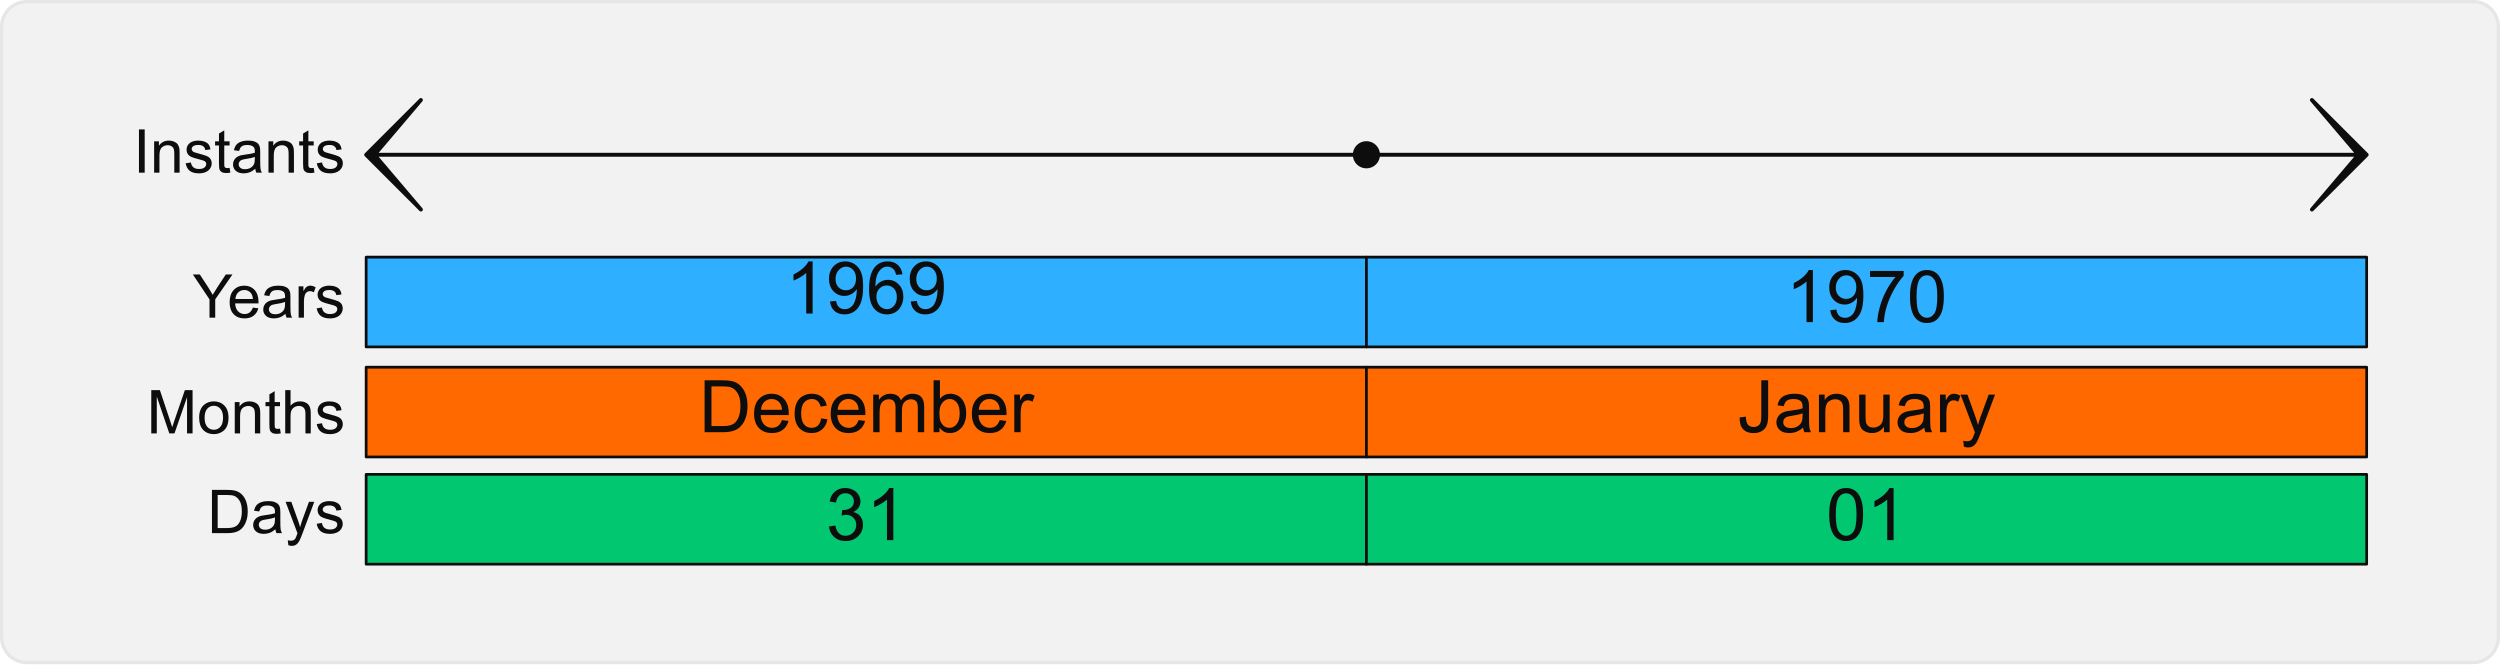
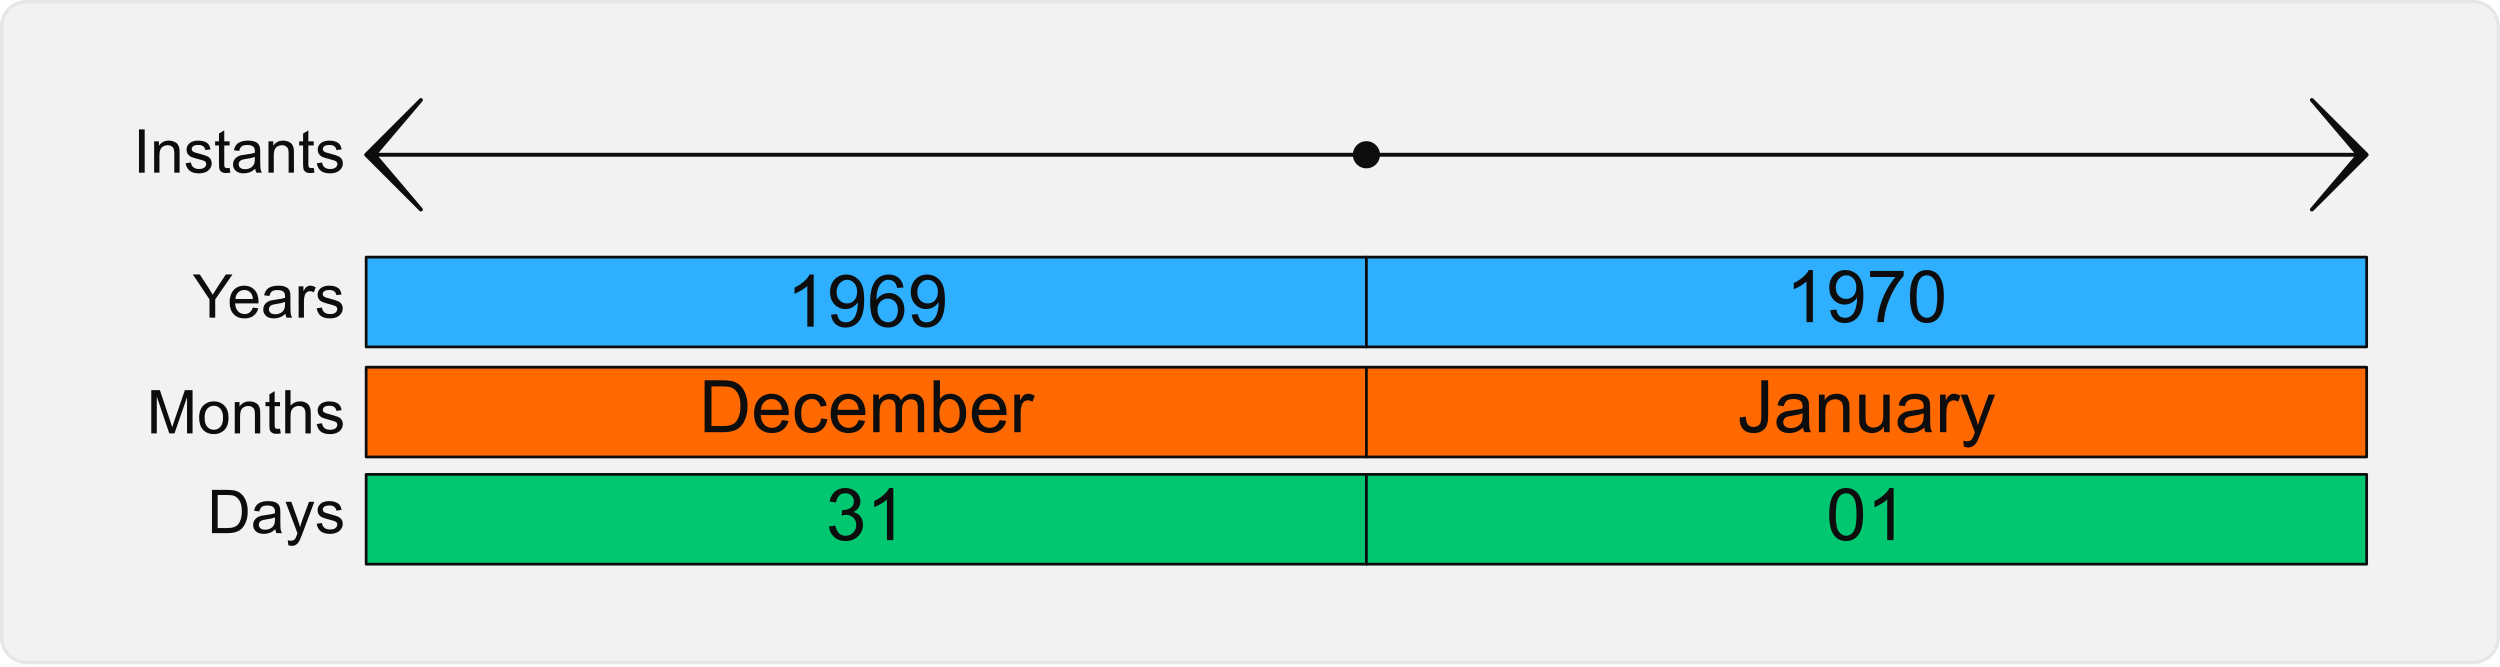
<svg xmlns="http://www.w3.org/2000/svg" width="750" height="200" viewBox="0 0 750 200" fill="none">
  <path d="M8.021 0.5H741.979C746.132 0.5 749.5 3.868 749.5 8.021V191.229C749.5 195.382 746.132 198.75 741.979 198.75H8.021C3.868 198.75 0.5 195.382 0.5 191.229V8.021C0.5 3.997 3.66 0.711 7.635 0.51L8.021 0.5Z" fill="#F2F2F2" />
  <path d="M8.021 0.5H741.979C746.132 0.5 749.5 3.868 749.5 8.021V191.229C749.5 195.382 746.132 198.75 741.979 198.75H8.021C3.868 198.75 0.5 195.382 0.5 191.229V8.021C0.5 3.997 3.66 0.711 7.635 0.51L8.021 0.5Z" stroke="#E6E6E6" />
  <path fill-rule="evenodd" clip-rule="evenodd" d="M112.319 46.432L126.274 62.864L109.843 46.432L126.274 30L112.319 46.432H707.524L693.569 30L710 46.432L693.569 62.864L707.524 46.432H112.319Z" fill="#0D0D0D" />
  <path d="M112.319 46.432L126.274 62.864L109.843 46.432L126.274 30L112.319 46.432ZM112.319 46.432H707.524M707.524 46.432L693.569 30L710 46.432L693.569 62.864L707.524 46.432Z" stroke="#0D0D0D" stroke-width="1.174" stroke-miterlimit="1.5" stroke-linecap="round" stroke-linejoin="round" />
  <path d="M41.691 51.793V38.814H43.408V51.793H41.691ZM46.242 51.793V42.391H47.676V43.728C48.366 42.695 49.364 42.178 50.668 42.178C51.235 42.178 51.754 42.282 52.227 42.488C52.705 42.689 53.062 42.954 53.298 43.285C53.534 43.615 53.699 44.008 53.794 44.462C53.852 44.758 53.882 45.274 53.882 46.012V51.793H52.288V46.074C52.288 45.425 52.227 44.941 52.102 44.622C51.979 44.297 51.757 44.04 51.438 43.852C51.126 43.657 50.757 43.559 50.332 43.559C49.653 43.559 49.066 43.775 48.57 44.206C48.08 44.636 47.835 45.454 47.835 46.658V51.793H46.242ZM55.697 48.986L57.273 48.739C57.361 49.37 57.606 49.854 58.008 50.191C58.415 50.527 58.982 50.695 59.708 50.695C60.439 50.695 60.982 50.548 61.337 50.252C61.691 49.952 61.868 49.6 61.868 49.199C61.868 48.839 61.711 48.556 61.398 48.349C61.18 48.207 60.637 48.027 59.77 47.809C58.601 47.514 57.789 47.26 57.335 47.048C56.886 46.829 56.544 46.531 56.308 46.153C56.078 45.77 55.963 45.348 55.963 44.887C55.963 44.468 56.057 44.082 56.246 43.728C56.441 43.367 56.703 43.069 57.034 42.833C57.282 42.65 57.618 42.497 58.043 42.373C58.474 42.243 58.934 42.178 59.424 42.178C60.162 42.178 60.808 42.285 61.363 42.497C61.924 42.709 62.337 42.999 62.603 43.365C62.868 43.725 63.051 44.209 63.151 44.816L61.593 45.029C61.523 44.545 61.316 44.167 60.974 43.896C60.637 43.624 60.159 43.489 59.539 43.489C58.807 43.489 58.285 43.609 57.972 43.852C57.66 44.093 57.503 44.377 57.503 44.701C57.503 44.908 57.568 45.094 57.698 45.259C57.828 45.43 58.031 45.572 58.309 45.684C58.468 45.743 58.937 45.879 59.716 46.091C60.844 46.392 61.629 46.64 62.071 46.835C62.52 47.024 62.871 47.301 63.125 47.667C63.379 48.033 63.506 48.488 63.506 49.031C63.506 49.562 63.349 50.064 63.036 50.536C62.73 51.002 62.284 51.365 61.7 51.625C61.115 51.879 60.454 52.005 59.716 52.005C58.495 52.005 57.562 51.752 56.919 51.244C56.281 50.736 55.874 49.984 55.697 48.986ZM68.88 50.368L69.11 51.775C68.661 51.87 68.26 51.917 67.906 51.917C67.327 51.917 66.879 51.825 66.56 51.642C66.241 51.459 66.017 51.221 65.887 50.925C65.757 50.624 65.692 49.996 65.692 49.04V43.63H64.524V42.391H65.692V40.062L67.277 39.106V42.391H68.88V43.63H67.277V49.128C67.277 49.583 67.304 49.875 67.357 50.005C67.416 50.134 67.507 50.238 67.631 50.315C67.761 50.391 67.944 50.43 68.18 50.43C68.357 50.43 68.59 50.409 68.88 50.368ZM76.582 50.633C75.992 51.135 75.422 51.489 74.873 51.696C74.33 51.902 73.746 52.005 73.12 52.005C72.088 52.005 71.294 51.755 70.739 51.253C70.184 50.745 69.907 50.099 69.907 49.314C69.907 48.854 70.01 48.435 70.216 48.057C70.429 47.673 70.703 47.366 71.04 47.136C71.382 46.906 71.766 46.732 72.191 46.614C72.504 46.531 72.976 46.451 73.607 46.375C74.894 46.221 75.841 46.038 76.449 45.826C76.455 45.607 76.458 45.469 76.458 45.41C76.458 44.761 76.308 44.303 76.007 44.037C75.599 43.677 74.994 43.497 74.192 43.497C73.442 43.497 72.887 43.63 72.527 43.896C72.173 44.156 71.91 44.619 71.739 45.286L70.181 45.073C70.323 44.406 70.556 43.869 70.88 43.462C71.205 43.049 71.674 42.733 72.288 42.515C72.902 42.29 73.613 42.178 74.422 42.178C75.225 42.178 75.877 42.273 76.378 42.462C76.88 42.65 77.249 42.889 77.485 43.179C77.721 43.462 77.886 43.822 77.981 44.259C78.034 44.53 78.061 45.02 78.061 45.728V47.853C78.061 49.335 78.093 50.273 78.158 50.669C78.229 51.058 78.365 51.433 78.565 51.793H76.901C76.736 51.462 76.629 51.076 76.582 50.633ZM76.449 47.074C75.871 47.31 75.003 47.511 73.846 47.676C73.191 47.771 72.728 47.877 72.456 47.995C72.185 48.113 71.975 48.287 71.828 48.517C71.68 48.742 71.606 48.992 71.606 49.27C71.606 49.695 71.766 50.049 72.085 50.332C72.409 50.615 72.881 50.757 73.501 50.757C74.115 50.757 74.661 50.624 75.139 50.359C75.617 50.087 75.968 49.718 76.192 49.252C76.364 48.892 76.449 48.361 76.449 47.658V47.074ZM80.54 51.793V42.391H81.974V43.728C82.664 42.695 83.662 42.178 84.966 42.178C85.533 42.178 86.052 42.282 86.524 42.488C87.002 42.689 87.359 42.954 87.596 43.285C87.832 43.615 87.997 44.008 88.091 44.462C88.15 44.758 88.18 45.274 88.18 46.012V51.793H86.586V46.074C86.586 45.425 86.524 44.941 86.4 44.622C86.276 44.297 86.055 44.04 85.736 43.852C85.424 43.657 85.055 43.559 84.63 43.559C83.951 43.559 83.364 43.775 82.868 44.206C82.378 44.636 82.133 45.454 82.133 46.658V51.793H80.54ZM94.112 50.368L94.342 51.775C93.893 51.87 93.492 51.917 93.138 51.917C92.559 51.917 92.111 51.825 91.792 51.642C91.473 51.459 91.249 51.221 91.119 50.925C90.989 50.624 90.924 49.996 90.924 49.04V43.63H89.756V42.391H90.924V40.062L92.509 39.106V42.391H94.112V43.63H92.509V49.128C92.509 49.583 92.536 49.875 92.589 50.005C92.648 50.134 92.739 50.238 92.863 50.315C92.993 50.391 93.176 50.43 93.412 50.43C93.589 50.43 93.822 50.409 94.112 50.368ZM95.041 48.986L96.617 48.739C96.706 49.37 96.951 49.854 97.352 50.191C97.759 50.527 98.326 50.695 99.052 50.695C99.784 50.695 100.327 50.548 100.681 50.252C101.035 49.952 101.212 49.6 101.212 49.199C101.212 48.839 101.056 48.556 100.743 48.349C100.524 48.207 99.981 48.027 99.114 47.809C97.945 47.514 97.134 47.26 96.679 47.048C96.231 46.829 95.888 46.531 95.652 46.153C95.422 45.77 95.307 45.348 95.307 44.887C95.307 44.468 95.401 44.082 95.59 43.728C95.785 43.367 96.048 43.069 96.378 42.833C96.626 42.65 96.962 42.497 97.387 42.373C97.818 42.243 98.279 42.178 98.769 42.178C99.506 42.178 100.153 42.285 100.707 42.497C101.268 42.709 101.681 42.999 101.947 43.365C102.212 43.725 102.395 44.209 102.496 44.816L100.938 45.029C100.867 44.545 100.66 44.167 100.318 43.896C99.981 43.624 99.503 43.489 98.884 43.489C98.152 43.489 97.629 43.609 97.317 43.852C97.004 44.093 96.847 44.377 96.847 44.701C96.847 44.908 96.912 45.094 97.042 45.259C97.172 45.43 97.376 45.572 97.653 45.684C97.812 45.743 98.282 45.879 99.061 46.091C100.188 46.392 100.973 46.64 101.416 46.835C101.864 47.024 102.215 47.301 102.469 47.667C102.723 48.033 102.85 48.488 102.85 49.031C102.85 49.562 102.693 50.064 102.381 50.536C102.074 51.002 101.628 51.365 101.044 51.625C100.459 51.879 99.798 52.005 99.061 52.005C97.839 52.005 96.906 51.752 96.263 51.244C95.626 50.736 95.218 49.984 95.041 48.986Z" fill="#0D0D0D" />
  <path d="M409.922 142.312H109.843V169.25H409.922V142.312Z" fill="#00C770" />
  <path d="M248.695 157.928L250.607 157.673C250.827 158.756 251.199 159.539 251.723 160.02C252.254 160.495 252.898 160.732 253.656 160.732C254.556 160.732 255.314 160.421 255.93 159.797C256.553 159.174 256.865 158.402 256.865 157.481C256.865 156.603 256.578 155.881 256.004 155.314C255.431 154.74 254.701 154.454 253.816 154.454C253.454 154.454 253.005 154.524 252.466 154.666L252.679 152.987C252.806 153.002 252.909 153.009 252.987 153.009C253.802 153.009 254.535 152.796 255.186 152.371C255.838 151.946 256.164 151.291 256.164 150.406C256.164 149.705 255.926 149.124 255.452 148.663C254.977 148.203 254.365 147.973 253.614 147.973C252.87 147.973 252.25 148.207 251.755 148.674C251.259 149.141 250.94 149.843 250.798 150.778L248.886 150.438C249.12 149.156 249.651 148.164 250.48 147.463C251.308 146.755 252.339 146.4 253.571 146.4C254.421 146.4 255.204 146.585 255.919 146.953C256.635 147.314 257.18 147.81 257.555 148.44C257.938 149.071 258.129 149.74 258.129 150.448C258.129 151.121 257.948 151.734 257.587 152.286C257.226 152.839 256.691 153.278 255.983 153.604C256.904 153.816 257.619 154.259 258.129 154.932C258.639 155.597 258.894 156.433 258.894 157.439C258.894 158.799 258.398 159.953 257.407 160.902C256.415 161.844 255.161 162.315 253.646 162.315C252.279 162.315 251.142 161.908 250.235 161.094C249.336 160.279 248.822 159.224 248.695 157.928ZM267.999 162.039H266.086V149.853C265.626 150.292 265.021 150.732 264.27 151.171C263.526 151.61 262.857 151.939 262.262 152.159V150.31C263.331 149.807 264.266 149.198 265.067 148.483C265.867 147.767 266.434 147.073 266.766 146.4H267.999V162.039Z" fill="#0D0D0D" />
  <path d="M409.922 142.312H109.843V169.25H409.922V142.312Z" stroke="#0D0D0D" stroke-width="0.822" stroke-miterlimit="1.5" stroke-linecap="round" stroke-linejoin="round" />
  <path d="M710 142.312H409.921V169.25H710V142.312Z" fill="#00C770" />
  <path d="M548.764 154.358C548.764 152.516 548.951 151.036 549.327 149.917C549.709 148.791 550.272 147.923 551.016 147.314C551.767 146.705 552.709 146.4 553.842 146.4C554.678 146.4 555.411 146.57 556.041 146.91C556.671 147.243 557.192 147.728 557.603 148.366C558.014 148.996 558.336 149.768 558.57 150.682C558.803 151.589 558.92 152.814 558.92 154.358C558.92 156.185 558.733 157.662 558.357 158.788C557.982 159.907 557.419 160.775 556.668 161.391C555.924 162 554.982 162.305 553.842 162.305C552.34 162.305 551.161 161.766 550.304 160.69C549.277 159.394 548.764 157.283 548.764 154.358ZM550.729 154.358C550.729 156.915 551.027 158.618 551.622 159.468C552.224 160.311 552.964 160.732 553.842 160.732C554.72 160.732 555.457 160.307 556.052 159.457C556.654 158.607 556.955 156.908 556.955 154.358C556.955 151.794 556.654 150.091 556.052 149.248C555.457 148.405 554.713 147.983 553.821 147.983C552.942 147.983 552.241 148.355 551.717 149.099C551.058 150.048 550.729 151.801 550.729 154.358ZM568.078 162.039H566.166V149.853C565.705 150.292 565.1 150.732 564.349 151.171C563.605 151.61 562.936 151.939 562.341 152.159V150.31C563.411 149.807 564.346 149.198 565.146 148.483C565.946 147.767 566.513 147.073 566.846 146.4H568.078V162.039Z" fill="#0D0D0D" />
  <path d="M710 142.312H409.921V169.25H710V142.312Z" stroke="#0D0D0D" stroke-width="0.822" stroke-miterlimit="1.5" stroke-linecap="round" stroke-linejoin="round" />
  <path d="M63.585 159.945V146.966H68.056C69.066 146.966 69.836 147.028 70.367 147.152C71.111 147.323 71.745 147.633 72.27 148.082C72.955 148.66 73.466 149.401 73.802 150.304C74.144 151.201 74.316 152.228 74.316 153.385C74.316 154.371 74.201 155.244 73.97 156.006C73.74 156.767 73.445 157.398 73.085 157.9C72.725 158.396 72.329 158.788 71.899 159.078C71.474 159.361 70.957 159.576 70.349 159.724C69.747 159.872 69.054 159.945 68.269 159.945H63.585ZM65.303 158.414H68.074C68.93 158.414 69.6 158.334 70.084 158.175C70.574 158.015 70.963 157.791 71.252 157.502C71.66 157.095 71.975 156.549 72.2 155.864C72.43 155.173 72.545 154.338 72.545 153.358C72.545 152.001 72.321 150.959 71.872 150.233C71.429 149.501 70.889 149.011 70.252 148.764C69.791 148.586 69.051 148.498 68.03 148.498H65.303V158.414ZM82.62 158.786C82.03 159.287 81.46 159.641 80.911 159.848C80.368 160.055 79.784 160.158 79.158 160.158C78.126 160.158 77.332 159.907 76.777 159.405C76.222 158.898 75.945 158.251 75.945 157.466C75.945 157.006 76.048 156.587 76.254 156.209C76.467 155.826 76.741 155.519 77.078 155.288C77.42 155.058 77.804 154.884 78.229 154.766C78.542 154.683 79.014 154.604 79.645 154.527C80.932 154.374 81.879 154.191 82.487 153.978C82.493 153.76 82.496 153.621 82.496 153.562C82.496 152.913 82.346 152.455 82.045 152.19C81.637 151.83 81.032 151.65 80.23 151.65C79.48 151.65 78.925 151.783 78.565 152.048C78.211 152.308 77.948 152.771 77.777 153.438L76.219 153.226C76.361 152.559 76.594 152.022 76.918 151.614C77.243 151.201 77.712 150.885 78.326 150.667C78.94 150.443 79.651 150.331 80.46 150.331C81.263 150.331 81.915 150.425 82.416 150.614C82.918 150.803 83.287 151.042 83.523 151.331C83.759 151.614 83.924 151.974 84.019 152.411C84.072 152.683 84.099 153.173 84.099 153.881V156.006C84.099 157.487 84.131 158.425 84.196 158.821C84.267 159.21 84.403 159.585 84.603 159.945H82.939C82.773 159.615 82.667 159.228 82.62 158.786ZM82.487 155.226C81.909 155.463 81.041 155.663 79.884 155.829C79.229 155.923 78.766 156.029 78.494 156.147C78.223 156.265 78.013 156.439 77.866 156.67C77.718 156.894 77.644 157.145 77.644 157.422C77.644 157.847 77.804 158.201 78.123 158.485C78.447 158.768 78.919 158.909 79.539 158.909C80.153 158.909 80.699 158.777 81.177 158.511C81.655 158.24 82.006 157.871 82.231 157.404C82.402 157.044 82.487 156.513 82.487 155.811V155.226ZM86.507 163.566L86.33 162.07C86.678 162.165 86.982 162.212 87.242 162.212C87.596 162.212 87.879 162.153 88.091 162.035C88.304 161.917 88.478 161.751 88.614 161.539C88.714 161.38 88.876 160.984 89.101 160.353C89.13 160.264 89.177 160.134 89.242 159.963L85.674 150.543H87.392L89.349 155.988C89.602 156.678 89.83 157.404 90.03 158.166C90.213 157.434 90.432 156.72 90.685 156.023L92.695 150.543H94.289L90.712 160.105C90.328 161.138 90.03 161.849 89.818 162.238C89.534 162.764 89.21 163.147 88.844 163.389C88.478 163.637 88.041 163.761 87.534 163.761C87.227 163.761 86.884 163.696 86.507 163.566ZM95.006 157.139L96.582 156.891C96.67 157.522 96.915 158.006 97.317 158.343C97.724 158.679 98.29 158.847 99.016 158.847C99.748 158.847 100.291 158.7 100.645 158.405C101 158.104 101.177 157.753 101.177 157.351C101.177 156.991 101.02 156.708 100.707 156.501C100.489 156.36 99.946 156.18 99.078 155.961C97.91 155.666 97.098 155.412 96.644 155.2C96.195 154.982 95.853 154.683 95.617 154.306C95.387 153.922 95.272 153.5 95.272 153.04C95.272 152.621 95.366 152.234 95.555 151.88C95.75 151.52 96.012 151.222 96.343 150.986C96.591 150.803 96.927 150.649 97.352 150.525C97.783 150.396 98.243 150.331 98.733 150.331C99.471 150.331 100.117 150.437 100.672 150.649C101.233 150.862 101.646 151.151 101.911 151.517C102.177 151.877 102.36 152.361 102.46 152.969L100.902 153.181C100.831 152.697 100.625 152.32 100.282 152.048C99.946 151.777 99.468 151.641 98.848 151.641C98.116 151.641 97.594 151.762 97.281 152.004C96.968 152.246 96.812 152.529 96.812 152.854C96.812 153.06 96.877 153.246 97.007 153.412C97.137 153.583 97.34 153.724 97.618 153.837C97.777 153.896 98.246 154.031 99.025 154.244C100.153 154.545 100.938 154.793 101.38 154.987C101.829 155.176 102.18 155.454 102.434 155.82C102.688 156.186 102.815 156.64 102.815 157.183C102.815 157.714 102.658 158.216 102.345 158.688C102.038 159.154 101.593 159.517 101.008 159.777C100.424 160.031 99.763 160.158 99.025 160.158C97.803 160.158 96.871 159.904 96.228 159.396C95.59 158.889 95.183 158.136 95.006 157.139Z" fill="#0D0D0D" />
  <path d="M409.922 110.16H109.843V137.097H409.922V110.16Z" fill="#FF6900" />
  <path d="M211.379 129.664V114.089H216.744C217.955 114.089 218.879 114.164 219.517 114.312C220.409 114.518 221.171 114.89 221.801 115.428C222.623 116.122 223.235 117.011 223.639 118.094C224.05 119.171 224.255 120.403 224.255 121.792C224.255 122.974 224.117 124.023 223.841 124.936C223.565 125.85 223.21 126.608 222.778 127.21C222.346 127.805 221.872 128.276 221.355 128.623C220.845 128.963 220.225 129.221 219.496 129.398C218.773 129.576 217.941 129.664 216.999 129.664H211.379ZM213.44 127.826H216.765C217.792 127.826 218.596 127.73 219.177 127.539C219.765 127.348 220.232 127.079 220.579 126.732C221.068 126.243 221.447 125.588 221.716 124.766C221.992 123.938 222.13 122.936 222.13 121.76C222.13 120.131 221.861 118.881 221.323 118.009C220.792 117.131 220.144 116.543 219.379 116.246C218.826 116.033 217.937 115.927 216.712 115.927H213.44V127.826ZM234.582 126.031L236.558 126.275C236.246 127.429 235.669 128.325 234.826 128.963C233.983 129.6 232.907 129.919 231.596 129.919C229.946 129.919 228.636 129.413 227.665 128.4C226.702 127.38 226.221 125.953 226.221 124.118C226.221 122.22 226.709 120.747 227.687 119.699C228.664 118.65 229.932 118.126 231.49 118.126C232.999 118.126 234.231 118.64 235.187 119.667C236.143 120.694 236.621 122.139 236.621 124.001C236.621 124.115 236.618 124.285 236.611 124.511H228.197C228.267 125.751 228.618 126.7 229.248 127.359C229.879 128.017 230.665 128.347 231.607 128.347C232.308 128.347 232.907 128.163 233.402 127.794C233.898 127.426 234.291 126.838 234.582 126.031ZM228.303 122.939H234.603C234.518 121.99 234.277 121.278 233.88 120.804C233.271 120.067 232.482 119.699 231.511 119.699C230.633 119.699 229.893 119.993 229.291 120.581C228.696 121.168 228.367 121.955 228.303 122.939ZM246.332 125.531L248.212 125.776C248.007 127.072 247.479 128.088 246.629 128.825C245.786 129.554 244.749 129.919 243.516 129.919C241.972 129.919 240.729 129.416 239.787 128.41C238.853 127.398 238.385 125.949 238.385 124.065C238.385 122.847 238.587 121.781 238.991 120.867C239.394 119.954 240.007 119.27 240.829 118.817C241.657 118.357 242.557 118.126 243.527 118.126C244.752 118.126 245.755 118.438 246.534 119.061C247.313 119.677 247.812 120.556 248.032 121.696L246.173 121.983C245.995 121.225 245.68 120.655 245.227 120.272C244.781 119.89 244.239 119.699 243.601 119.699C242.638 119.699 241.856 120.046 241.254 120.74C240.652 121.427 240.351 122.518 240.351 124.012C240.351 125.528 240.641 126.629 241.222 127.316C241.802 128.003 242.56 128.347 243.495 128.347C244.246 128.347 244.873 128.116 245.376 127.656C245.879 127.196 246.197 126.487 246.332 125.531ZM257.572 126.031L259.548 126.275C259.237 127.429 258.659 128.325 257.816 128.963C256.974 129.6 255.897 129.919 254.587 129.919C252.936 129.919 251.626 129.413 250.656 128.4C249.693 127.38 249.211 125.953 249.211 124.118C249.211 122.22 249.7 120.747 250.677 119.699C251.655 118.65 252.922 118.126 254.481 118.126C255.989 118.126 257.222 118.64 258.178 119.667C259.134 120.694 259.612 122.139 259.612 124.001C259.612 124.115 259.608 124.285 259.601 124.511H251.187C251.258 125.751 251.608 126.7 252.239 127.359C252.869 128.017 253.655 128.347 254.597 128.347C255.299 128.347 255.897 128.163 256.393 127.794C256.889 127.426 257.282 126.838 257.572 126.031ZM251.293 122.939H257.593C257.508 121.99 257.268 121.278 256.871 120.804C256.262 120.067 255.472 119.699 254.502 119.699C253.623 119.699 252.883 119.993 252.281 120.581C251.686 121.168 251.357 121.955 251.293 122.939ZM261.96 129.664V118.381H263.67V119.964C264.024 119.412 264.495 118.969 265.083 118.636C265.671 118.296 266.34 118.126 267.091 118.126C267.927 118.126 268.61 118.3 269.142 118.647C269.68 118.994 270.059 119.479 270.278 120.102C271.171 118.785 272.332 118.126 273.763 118.126C274.882 118.126 275.743 118.438 276.345 119.061C276.947 119.677 277.248 120.63 277.248 121.919V129.664H275.346V122.557C275.346 121.792 275.282 121.243 275.155 120.91C275.034 120.57 274.811 120.297 274.486 120.092C274.16 119.886 273.777 119.784 273.338 119.784C272.545 119.784 271.886 120.049 271.362 120.581C270.838 121.105 270.576 121.947 270.576 123.109V129.664H268.664V122.333C268.664 121.484 268.508 120.846 268.196 120.421C267.884 119.996 267.375 119.784 266.666 119.784C266.128 119.784 265.629 119.925 265.168 120.209C264.715 120.492 264.386 120.906 264.18 121.452C263.975 121.997 263.872 122.783 263.872 123.81V129.664H261.96ZM281.848 129.664H280.074V114.089H281.986V119.646C282.794 118.633 283.824 118.126 285.078 118.126C285.772 118.126 286.427 118.268 287.043 118.551C287.666 118.828 288.176 119.221 288.573 119.731C288.977 120.233 289.292 120.843 289.519 121.558C289.745 122.273 289.859 123.038 289.859 123.853C289.859 125.786 289.38 127.281 288.424 128.336C287.468 129.391 286.321 129.919 284.982 129.919C283.651 129.919 282.606 129.363 281.848 128.251V129.664ZM281.827 123.938C281.827 125.291 282.011 126.268 282.379 126.87C282.981 127.854 283.796 128.347 284.823 128.347C285.658 128.347 286.381 127.985 286.99 127.263C287.599 126.534 287.904 125.45 287.904 124.012C287.904 122.539 287.61 121.452 287.022 120.75C286.441 120.049 285.736 119.699 284.908 119.699C284.072 119.699 283.35 120.063 282.74 120.793C282.131 121.515 281.827 122.564 281.827 123.938ZM299.919 126.031L301.896 126.275C301.584 127.429 301.007 128.325 300.164 128.963C299.321 129.6 298.244 129.919 296.934 129.919C295.284 129.919 293.974 129.413 293.003 128.4C292.04 127.38 291.558 125.953 291.558 124.118C291.558 122.22 292.047 120.747 293.024 119.699C294.002 118.65 295.27 118.126 296.828 118.126C298.337 118.126 299.569 118.64 300.525 119.667C301.481 120.694 301.959 122.139 301.959 124.001C301.959 124.115 301.956 124.285 301.949 124.511H293.534C293.605 125.751 293.956 126.7 294.586 127.359C295.217 128.017 296.003 128.347 296.945 128.347C297.646 128.347 298.244 128.163 298.74 127.794C299.236 127.426 299.629 126.838 299.919 126.031ZM293.641 122.939H299.941C299.856 121.99 299.615 121.278 299.218 120.804C298.609 120.067 297.819 119.699 296.849 119.699C295.971 119.699 295.231 119.993 294.629 120.581C294.034 121.168 293.704 121.955 293.641 122.939ZM304.286 129.664V118.381H306.007V120.092C306.446 119.291 306.85 118.764 307.218 118.509C307.594 118.254 308.004 118.126 308.451 118.126C309.095 118.126 309.75 118.332 310.416 118.743L309.757 120.517C309.29 120.241 308.822 120.102 308.355 120.102C307.937 120.102 307.562 120.23 307.229 120.485C306.896 120.733 306.659 121.08 306.517 121.526C306.305 122.206 306.198 122.95 306.198 123.757V129.664H304.286Z" fill="#0D0D0D" />
  <path d="M409.922 110.16H109.843V137.097H409.922V110.16Z" stroke="#0D0D0D" stroke-width="0.822" stroke-miterlimit="1.5" stroke-linecap="round" stroke-linejoin="round" />
  <path d="M710 110.16H409.921V137.097H710V110.16Z" fill="#FF6900" />
  <path d="M521.885 125.244L523.744 124.989C523.794 126.179 524.017 126.994 524.413 127.433C524.81 127.872 525.359 128.092 526.06 128.092C526.577 128.092 527.023 127.975 527.399 127.741C527.774 127.5 528.033 127.178 528.174 126.774C528.316 126.364 528.387 125.712 528.387 124.82V114.089H530.448V124.703C530.448 126.006 530.288 127.015 529.97 127.73C529.658 128.446 529.159 128.991 528.472 129.367C527.792 129.742 526.991 129.93 526.071 129.93C524.704 129.93 523.656 129.537 522.926 128.75C522.204 127.964 521.857 126.796 521.885 125.244ZM540.934 128.272C540.225 128.874 539.542 129.299 538.883 129.547C538.232 129.795 537.531 129.919 536.78 129.919C535.54 129.919 534.588 129.618 533.922 129.016C533.256 128.407 532.923 127.631 532.923 126.689C532.923 126.137 533.047 125.634 533.295 125.181C533.55 124.72 533.879 124.352 534.283 124.076C534.694 123.8 535.154 123.591 535.664 123.449C536.04 123.35 536.606 123.254 537.364 123.162C538.908 122.978 540.045 122.758 540.774 122.503C540.781 122.241 540.785 122.075 540.785 122.004C540.785 121.225 540.604 120.676 540.243 120.357C539.755 119.925 539.029 119.709 538.065 119.709C537.166 119.709 536.5 119.869 536.068 120.187C535.643 120.499 535.328 121.055 535.122 121.855L533.253 121.6C533.423 120.8 533.702 120.156 534.092 119.667C534.481 119.171 535.045 118.792 535.781 118.53C536.518 118.261 537.371 118.126 538.342 118.126C539.305 118.126 540.087 118.24 540.689 118.466C541.291 118.693 541.734 118.98 542.017 119.327C542.301 119.667 542.499 120.099 542.612 120.623C542.676 120.949 542.708 121.537 542.708 122.387V124.936C542.708 126.714 542.747 127.84 542.825 128.315C542.91 128.782 543.073 129.232 543.314 129.664H541.316C541.118 129.267 540.99 128.804 540.934 128.272ZM540.774 124.001C540.08 124.285 539.039 124.526 537.651 124.724C536.865 124.837 536.309 124.965 535.983 125.106C535.657 125.248 535.406 125.457 535.229 125.733C535.052 126.002 534.963 126.303 534.963 126.636C534.963 127.146 535.154 127.571 535.537 127.911C535.926 128.251 536.493 128.421 537.237 128.421C537.973 128.421 538.628 128.262 539.202 127.943C539.776 127.617 540.197 127.174 540.466 126.615C540.672 126.183 540.774 125.545 540.774 124.703V124.001ZM545.683 129.664V118.381H547.404V119.986C548.232 118.746 549.429 118.126 550.995 118.126C551.675 118.126 552.298 118.25 552.865 118.498C553.438 118.739 553.867 119.058 554.15 119.454C554.433 119.851 554.632 120.322 554.745 120.867C554.816 121.221 554.851 121.841 554.851 122.727V129.664H552.939V122.801C552.939 122.022 552.865 121.441 552.716 121.059C552.567 120.669 552.301 120.361 551.919 120.134C551.544 119.901 551.101 119.784 550.591 119.784C549.777 119.784 549.072 120.042 548.477 120.559C547.889 121.076 547.595 122.057 547.595 123.502V129.664H545.683ZM565.188 129.664V128.007C564.31 129.282 563.117 129.919 561.608 129.919C560.942 129.919 560.319 129.792 559.738 129.537C559.165 129.282 558.736 128.963 558.453 128.58C558.177 128.191 557.982 127.716 557.868 127.157C557.791 126.781 557.752 126.186 557.752 125.372V118.381H559.664V124.639C559.664 125.638 559.703 126.31 559.781 126.657C559.901 127.16 560.156 127.557 560.546 127.847C560.935 128.131 561.417 128.272 561.991 128.272C562.564 128.272 563.103 128.127 563.605 127.837C564.108 127.539 564.462 127.139 564.668 126.636C564.88 126.126 564.987 125.39 564.987 124.426V118.381H566.899V129.664H565.188ZM577.268 128.272C576.56 128.874 575.876 129.299 575.218 129.547C574.566 129.795 573.865 129.919 573.114 129.919C571.874 129.919 570.922 129.618 570.256 129.016C569.59 128.407 569.257 127.631 569.257 126.689C569.257 126.137 569.381 125.634 569.629 125.181C569.884 124.72 570.214 124.352 570.617 124.076C571.028 123.8 571.488 123.591 571.998 123.449C572.374 123.35 572.94 123.254 573.698 123.162C575.242 122.978 576.379 122.758 577.109 122.503C577.116 122.241 577.119 122.075 577.119 122.004C577.119 121.225 576.939 120.676 576.577 120.357C576.089 119.925 575.363 119.709 574.399 119.709C573.5 119.709 572.834 119.869 572.402 120.187C571.977 120.499 571.662 121.055 571.457 121.855L569.587 121.6C569.757 120.8 570.037 120.156 570.426 119.667C570.816 119.171 571.379 118.792 572.115 118.53C572.852 118.261 573.705 118.126 574.676 118.126C575.639 118.126 576.422 118.24 577.024 118.466C577.626 118.693 578.068 118.98 578.352 119.327C578.635 119.667 578.833 120.099 578.947 120.623C579.01 120.949 579.042 121.537 579.042 122.387V124.936C579.042 126.714 579.081 127.84 579.159 128.315C579.244 128.782 579.407 129.232 579.648 129.664H577.65C577.452 129.267 577.325 128.804 577.268 128.272ZM577.109 124.001C576.415 124.285 575.373 124.526 573.985 124.724C573.199 124.837 572.643 124.965 572.317 125.106C571.991 125.248 571.74 125.457 571.563 125.733C571.386 126.002 571.297 126.303 571.297 126.636C571.297 127.146 571.488 127.571 571.871 127.911C572.261 128.251 572.827 128.421 573.571 128.421C574.307 128.421 574.963 128.262 575.536 127.943C576.11 127.617 576.531 127.174 576.801 126.615C577.006 126.183 577.109 125.545 577.109 124.703V124.001ZM581.996 129.664V118.381H583.717V120.092C584.156 119.291 584.56 118.764 584.928 118.509C585.303 118.254 585.714 118.126 586.16 118.126C586.805 118.126 587.46 118.332 588.126 118.743L587.467 120.517C587 120.241 586.532 120.102 586.065 120.102C585.647 120.102 585.271 120.23 584.939 120.485C584.606 120.733 584.368 121.08 584.227 121.526C584.014 122.206 583.908 122.95 583.908 123.757V129.664H581.996ZM589.178 134.009L588.965 132.214C589.383 132.327 589.748 132.384 590.059 132.384C590.484 132.384 590.824 132.313 591.079 132.171C591.334 132.03 591.543 131.831 591.706 131.576C591.826 131.385 592.021 130.911 592.29 130.153C592.326 130.047 592.382 129.891 592.46 129.685L588.179 118.381H590.24L592.588 124.915C592.892 125.744 593.165 126.615 593.406 127.529C593.625 126.65 593.887 125.793 594.192 124.958L596.604 118.381H598.516L594.224 129.855C593.764 131.095 593.406 131.948 593.151 132.416C592.811 133.046 592.421 133.506 591.982 133.797C591.543 134.094 591.019 134.243 590.41 134.243C590.042 134.243 589.631 134.165 589.178 134.009Z" fill="#0D0D0D" />
  <path d="M710 110.16H409.921V137.097H710V110.16Z" stroke="#0D0D0D" stroke-width="0.822" stroke-miterlimit="1.5" stroke-linecap="round" stroke-linejoin="round" />
  <path d="M45.383 130.027V117.048H47.968L51.04 126.238C51.323 127.094 51.53 127.734 51.66 128.159C51.807 127.687 52.038 126.994 52.35 126.079L55.458 117.048H57.769V130.027H56.113V119.164L52.342 130.027H50.792L47.038 118.978V130.027H45.383ZM59.743 125.326C59.743 123.585 60.227 122.295 61.195 121.457C62.004 120.761 62.989 120.413 64.152 120.413C65.445 120.413 66.501 120.838 67.321 121.687C68.142 122.532 68.552 123.7 68.552 125.193C68.552 126.403 68.369 127.357 68.003 128.053C67.643 128.744 67.115 129.281 66.418 129.664C65.728 130.048 64.972 130.24 64.152 130.24C62.836 130.24 61.77 129.818 60.956 128.974C60.147 128.13 59.743 126.914 59.743 125.326ZM61.381 125.326C61.381 126.53 61.644 127.433 62.169 128.035C62.694 128.631 63.355 128.93 64.152 128.93C64.943 128.93 65.601 128.629 66.126 128.026C66.651 127.424 66.914 126.507 66.914 125.273C66.914 124.11 66.649 123.231 66.117 122.635C65.592 122.033 64.937 121.732 64.152 121.732C63.355 121.732 62.694 122.03 62.169 122.626C61.644 123.222 61.381 124.122 61.381 125.326ZM70.429 130.027V120.625H71.863V121.962C72.554 120.929 73.551 120.413 74.856 120.413C75.422 120.413 75.942 120.516 76.414 120.722C76.892 120.923 77.249 121.189 77.485 121.519C77.721 121.85 77.886 122.242 77.981 122.697C78.04 122.992 78.069 123.508 78.069 124.246V130.027H76.476V124.308C76.476 123.659 76.414 123.175 76.29 122.856C76.166 122.532 75.945 122.275 75.626 122.086C75.313 121.891 74.944 121.794 74.519 121.794C73.84 121.794 73.253 122.009 72.757 122.44C72.267 122.871 72.022 123.688 72.022 124.892V130.027H70.429ZM84.001 128.602L84.231 130.01C83.783 130.104 83.381 130.151 83.027 130.151C82.449 130.151 82 130.06 81.681 129.877C81.363 129.694 81.138 129.455 81.009 129.16C80.879 128.859 80.814 128.23 80.814 127.274V121.865H79.645V120.625H80.814V118.297L82.399 117.34V120.625H84.001V121.865H82.399V127.362C82.399 127.817 82.425 128.109 82.478 128.239C82.537 128.369 82.629 128.472 82.753 128.549C82.883 128.626 83.066 128.664 83.302 128.664C83.479 128.664 83.712 128.643 84.001 128.602ZM85.568 130.027V117.048H87.162V121.705C87.905 120.843 88.844 120.413 89.977 120.413C90.674 120.413 91.279 120.551 91.792 120.829C92.306 121.1 92.671 121.478 92.89 121.962C93.114 122.446 93.226 123.148 93.226 124.069V130.027H91.633V124.069C91.633 123.272 91.459 122.694 91.11 122.334C90.768 121.968 90.281 121.785 89.65 121.785C89.177 121.785 88.732 121.909 88.313 122.157C87.9 122.399 87.604 122.729 87.427 123.148C87.25 123.567 87.162 124.146 87.162 124.884V130.027H85.568ZM95.023 127.221L96.599 126.973C96.688 127.604 96.933 128.088 97.334 128.425C97.742 128.761 98.308 128.93 99.034 128.93C99.766 128.93 100.309 128.782 100.663 128.487C101.017 128.186 101.194 127.835 101.194 127.433C101.194 127.073 101.038 126.79 100.725 126.583C100.507 126.442 99.964 126.262 99.096 126.043C97.927 125.748 97.116 125.494 96.661 125.282C96.213 125.064 95.871 124.766 95.634 124.388C95.404 124.004 95.289 123.582 95.289 123.122C95.289 122.703 95.384 122.316 95.572 121.962C95.767 121.602 96.03 121.304 96.36 121.068C96.608 120.885 96.945 120.731 97.37 120.607C97.8 120.478 98.261 120.413 98.751 120.413C99.489 120.413 100.135 120.519 100.69 120.731C101.25 120.944 101.664 121.233 101.929 121.599C102.195 121.959 102.378 122.443 102.478 123.051L100.92 123.263C100.849 122.779 100.642 122.402 100.3 122.13C99.964 121.859 99.486 121.723 98.866 121.723C98.134 121.723 97.612 121.844 97.299 122.086C96.986 122.328 96.83 122.611 96.83 122.936C96.83 123.142 96.894 123.328 97.024 123.494C97.154 123.665 97.358 123.806 97.635 123.919C97.795 123.978 98.264 124.113 99.043 124.326C100.17 124.627 100.955 124.875 101.398 125.069C101.847 125.258 102.198 125.536 102.451 125.902C102.705 126.268 102.832 126.722 102.832 127.265C102.832 127.796 102.676 128.298 102.363 128.77C102.056 129.236 101.61 129.599 101.026 129.859C100.442 130.113 99.781 130.24 99.043 130.24C97.821 130.24 96.889 129.986 96.245 129.478C95.608 128.971 95.201 128.218 95.023 127.221Z" fill="#0D0D0D" />
  <path d="M409.922 77.141H109.843V104.078H409.922V77.141Z" fill="#2EAFFF" />
-   <path d="M243.786 94.055H241.874V81.869C241.414 82.308 240.808 82.747 240.057 83.186C239.314 83.625 238.644 83.955 238.049 84.174V82.326C239.119 81.823 240.054 81.214 240.854 80.498C241.654 79.783 242.221 79.089 242.554 78.416H243.786V94.055ZM248.981 90.453L250.819 90.283C250.975 91.147 251.273 91.774 251.712 92.164C252.151 92.553 252.714 92.748 253.401 92.748C253.989 92.748 254.502 92.613 254.942 92.344C255.388 92.075 255.753 91.717 256.036 91.271C256.319 90.818 256.556 90.209 256.748 89.444C256.939 88.679 257.034 87.9 257.034 87.107C257.034 87.022 257.031 86.894 257.024 86.724C256.641 87.333 256.117 87.829 255.452 88.212C254.793 88.587 254.077 88.775 253.305 88.775C252.016 88.775 250.926 88.307 250.033 87.372C249.141 86.437 248.695 85.205 248.695 83.675C248.695 82.096 249.159 80.824 250.086 79.861C251.021 78.898 252.19 78.416 253.592 78.416C254.605 78.416 255.529 78.689 256.365 79.234C257.208 79.779 257.845 80.559 258.277 81.571C258.717 82.577 258.936 84.036 258.936 85.948C258.936 87.939 258.72 89.525 258.288 90.708C257.856 91.884 257.212 92.78 256.355 93.396C255.505 94.012 254.506 94.32 253.359 94.32C252.14 94.32 251.145 93.984 250.373 93.311C249.601 92.631 249.137 91.678 248.981 90.453ZM256.811 83.579C256.811 82.482 256.517 81.61 255.93 80.966C255.349 80.321 254.648 79.999 253.826 79.999C252.976 79.999 252.236 80.346 251.606 81.04C250.975 81.734 250.66 82.634 250.66 83.739C250.66 84.73 250.958 85.538 251.552 86.161C252.155 86.777 252.895 87.085 253.773 87.085C254.658 87.085 255.384 86.777 255.951 86.161C256.525 85.538 256.811 84.677 256.811 83.579ZM270.729 82.294L268.827 82.443C268.657 81.692 268.416 81.147 268.105 80.806C267.588 80.261 266.95 79.989 266.192 79.989C265.583 79.989 265.049 80.159 264.588 80.498C263.986 80.938 263.512 81.579 263.165 82.421C262.817 83.264 262.637 84.465 262.623 86.023C263.083 85.322 263.646 84.801 264.312 84.461C264.978 84.121 265.675 83.951 266.405 83.951C267.68 83.951 268.763 84.422 269.656 85.364C270.555 86.299 271.005 87.51 271.005 88.998C271.005 89.975 270.793 90.885 270.368 91.728C269.95 92.564 269.373 93.205 268.636 93.651C267.899 94.097 267.064 94.32 266.129 94.32C264.535 94.32 263.235 93.736 262.23 92.567C261.224 91.392 260.721 89.458 260.721 86.767C260.721 83.757 261.277 81.568 262.389 80.201C263.359 79.011 264.666 78.416 266.309 78.416C267.535 78.416 268.537 78.76 269.316 79.447C270.102 80.134 270.573 81.083 270.729 82.294ZM262.92 89.008C262.92 89.667 263.058 90.297 263.335 90.899C263.618 91.501 264.011 91.962 264.514 92.281C265.017 92.592 265.544 92.748 266.097 92.748C266.904 92.748 267.598 92.422 268.179 91.77C268.76 91.119 269.05 90.234 269.05 89.115C269.05 88.038 268.763 87.192 268.19 86.575C267.616 85.952 266.894 85.641 266.022 85.641C265.158 85.641 264.425 85.952 263.823 86.575C263.221 87.192 262.92 88.002 262.92 89.008ZM273.204 90.453L275.042 90.283C275.198 91.147 275.496 91.774 275.935 92.164C276.374 92.553 276.937 92.748 277.624 92.748C278.212 92.748 278.725 92.613 279.164 92.344C279.611 92.075 279.975 91.717 280.259 91.271C280.542 90.818 280.779 90.209 280.97 89.444C281.162 88.679 281.257 87.9 281.257 87.107C281.257 87.022 281.254 86.894 281.247 86.724C280.864 87.333 280.34 87.829 279.674 88.212C279.016 88.587 278.3 88.775 277.528 88.775C276.239 88.775 275.148 88.307 274.256 87.372C273.364 86.437 272.917 85.205 272.917 83.675C272.917 82.096 273.381 80.824 274.309 79.861C275.244 78.898 276.413 78.416 277.815 78.416C278.828 78.416 279.752 78.689 280.588 79.234C281.431 79.779 282.068 80.559 282.5 81.571C282.939 82.577 283.159 84.036 283.159 85.948C283.159 87.939 282.943 89.525 282.511 90.708C282.079 91.884 281.434 92.78 280.577 93.396C279.727 94.012 278.729 94.32 277.581 94.32C276.363 94.32 275.368 93.984 274.596 93.311C273.824 92.631 273.36 91.678 273.204 90.453ZM281.034 83.579C281.034 82.482 280.74 81.61 280.152 80.966C279.572 80.321 278.87 79.999 278.049 79.999C277.199 79.999 276.459 80.346 275.828 81.04C275.198 81.734 274.883 82.634 274.883 83.739C274.883 84.73 275.18 85.538 275.775 86.161C276.377 86.777 277.117 87.085 277.996 87.085C278.881 87.085 279.607 86.777 280.174 86.161C280.747 85.538 281.034 84.677 281.034 83.579Z" fill="#0D0D0D" />
+   <path d="M244.106 98H242.194V85.814C241.733 86.253 241.128 86.692 240.377 87.132C239.633 87.571 238.964 87.9 238.369 88.12V86.271C239.439 85.768 240.374 85.159 241.174 84.444C241.974 83.728 242.541 83.034 242.874 82.361H244.106V98ZM249.301 94.398L251.139 94.228C251.295 95.093 251.593 95.719 252.032 96.109C252.471 96.499 253.034 96.693 253.721 96.693C254.309 96.693 254.822 96.559 255.261 96.29C255.708 96.02 256.072 95.663 256.356 95.216C256.639 94.763 256.876 94.154 257.067 93.389C257.259 92.624 257.354 91.845 257.354 91.052C257.354 90.967 257.351 90.839 257.344 90.669C256.961 91.278 256.437 91.774 255.771 92.157C255.113 92.532 254.397 92.72 253.625 92.72C252.336 92.72 251.245 92.252 250.353 91.317C249.461 90.383 249.014 89.15 249.014 87.62C249.014 86.041 249.478 84.769 250.406 83.806C251.341 82.843 252.51 82.361 253.912 82.361C254.925 82.361 255.849 82.634 256.685 83.18C257.528 83.725 258.165 84.504 258.597 85.517C259.036 86.522 259.256 87.981 259.256 89.894C259.256 91.884 259.04 93.471 258.608 94.653C258.176 95.829 257.531 96.725 256.674 97.341C255.824 97.957 254.826 98.266 253.678 98.266C252.46 98.266 251.465 97.929 250.693 97.256C249.921 96.576 249.457 95.624 249.301 94.398ZM257.131 87.525C257.131 86.427 256.837 85.556 256.249 84.911C255.669 84.267 254.967 83.944 254.146 83.944C253.296 83.944 252.556 84.291 251.925 84.986C251.295 85.68 250.98 86.579 250.98 87.684C250.98 88.676 251.277 89.483 251.872 90.106C252.474 90.722 253.214 91.031 254.093 91.031C254.978 91.031 255.704 90.722 256.271 90.106C256.844 89.483 257.131 88.623 257.131 87.525ZM271.049 86.239L269.147 86.388C268.977 85.637 268.736 85.092 268.425 84.752C267.908 84.207 267.27 83.934 266.512 83.934C265.903 83.934 265.368 84.104 264.908 84.444C264.306 84.883 263.831 85.524 263.484 86.367C263.137 87.21 262.957 88.41 262.943 89.968C263.403 89.267 263.966 88.746 264.632 88.406C265.298 88.067 265.995 87.897 266.725 87.897C268 87.897 269.083 88.368 269.976 89.309C270.875 90.245 271.325 91.456 271.325 92.943C271.325 93.92 271.112 94.831 270.687 95.673C270.27 96.509 269.692 97.15 268.956 97.596C268.219 98.043 267.383 98.266 266.448 98.266C264.855 98.266 263.555 97.681 262.549 96.513C261.544 95.337 261.041 93.403 261.041 90.712C261.041 87.702 261.597 85.513 262.709 84.146C263.679 82.956 264.986 82.361 266.629 82.361C267.854 82.361 268.857 82.705 269.636 83.392C270.422 84.079 270.893 85.028 271.049 86.239ZM263.24 92.954C263.24 93.612 263.378 94.243 263.654 94.845C263.938 95.447 264.331 95.907 264.834 96.226C265.336 96.537 265.864 96.693 266.417 96.693C267.224 96.693 267.918 96.367 268.499 95.716C269.08 95.064 269.37 94.179 269.37 93.06C269.37 91.983 269.083 91.137 268.51 90.521C267.936 89.897 267.213 89.586 266.342 89.586C265.478 89.586 264.745 89.897 264.143 90.521C263.541 91.137 263.24 91.948 263.24 92.954ZM273.524 94.398L275.362 94.228C275.518 95.093 275.815 95.719 276.254 96.109C276.694 96.499 277.257 96.693 277.944 96.693C278.532 96.693 279.045 96.559 279.484 96.29C279.93 96.02 280.295 95.663 280.578 95.216C280.862 94.763 281.099 94.154 281.29 93.389C281.481 92.624 281.577 91.845 281.577 91.052C281.577 90.967 281.574 90.839 281.566 90.669C281.184 91.278 280.66 91.774 279.994 92.157C279.335 92.532 278.62 92.72 277.848 92.72C276.559 92.72 275.468 92.252 274.576 91.317C273.683 90.383 273.237 89.15 273.237 87.62C273.237 86.041 273.701 84.769 274.629 83.806C275.564 82.843 276.733 82.361 278.135 82.361C279.148 82.361 280.072 82.634 280.908 83.18C281.751 83.725 282.388 84.504 282.82 85.517C283.259 86.522 283.479 87.981 283.479 89.894C283.479 91.884 283.263 93.471 282.831 94.653C282.399 95.829 281.754 96.725 280.897 97.341C280.047 97.957 279.049 98.266 277.901 98.266C276.683 98.266 275.688 97.929 274.916 97.256C274.144 96.576 273.68 95.624 273.524 94.398ZM281.354 87.525C281.354 86.427 281.06 85.556 280.472 84.911C279.891 84.267 279.19 83.944 278.369 83.944C277.519 83.944 276.779 84.291 276.148 84.986C275.518 85.68 275.203 86.579 275.203 87.684C275.203 88.676 275.5 89.483 276.095 90.106C276.697 90.722 277.437 91.031 278.316 91.031C279.201 91.031 279.927 90.722 280.493 90.106C281.067 89.483 281.354 88.623 281.354 87.525Z" fill="#0D0D0D" />
  <path d="M409.922 77.141H109.843V104.078H409.922V77.141Z" stroke="#0D0D0D" stroke-width="0.822" stroke-miterlimit="1.5" stroke-linecap="round" stroke-linejoin="round" />
  <path d="M710 77.141H409.921V104.078H710V77.141Z" fill="#2EAFFF" />
  <path d="M543.866 96.644H541.953V84.459C541.493 84.898 540.887 85.337 540.137 85.776C539.393 86.215 538.724 86.545 538.129 86.764V84.916C539.198 84.413 540.133 83.804 540.933 83.088C541.734 82.373 542.3 81.679 542.633 81.006H543.866V96.644ZM549.061 93.043L550.899 92.873C551.055 93.737 551.352 94.364 551.791 94.754C552.23 95.143 552.793 95.338 553.48 95.338C554.068 95.338 554.582 95.203 555.021 94.934C555.467 94.665 555.832 94.307 556.115 93.861C556.398 93.408 556.636 92.799 556.827 92.034C557.018 91.269 557.114 90.49 557.114 89.696C557.114 89.611 557.11 89.484 557.103 89.314C556.721 89.923 556.197 90.419 555.531 90.801C554.872 91.177 554.157 91.364 553.385 91.364C552.096 91.364 551.005 90.897 550.113 89.962C549.22 89.027 548.774 87.795 548.774 86.265C548.774 84.685 549.238 83.414 550.166 82.451C551.101 81.488 552.269 81.006 553.672 81.006C554.684 81.006 555.609 81.279 556.445 81.824C557.287 82.369 557.925 83.148 558.357 84.161C558.796 85.167 559.016 86.626 559.016 88.538C559.016 90.529 558.8 92.115 558.367 93.298C557.935 94.474 557.291 95.37 556.434 95.986C555.584 96.602 554.585 96.91 553.438 96.91C552.22 96.91 551.225 96.574 550.453 95.901C549.681 95.221 549.217 94.268 549.061 93.043ZM556.891 86.169C556.891 85.071 556.597 84.2 556.009 83.556C555.428 82.911 554.727 82.589 553.905 82.589C553.055 82.589 552.315 82.936 551.685 83.63C551.055 84.324 550.739 85.224 550.739 86.329C550.739 87.32 551.037 88.128 551.632 88.751C552.234 89.367 552.974 89.675 553.852 89.675C554.738 89.675 555.464 89.367 556.03 88.751C556.604 88.128 556.891 87.267 556.891 86.169ZM561.013 83.109V81.272H571.095V82.759C570.103 83.814 569.119 85.217 568.142 86.966C567.171 88.716 566.42 90.514 565.889 92.363C565.507 93.666 565.262 95.093 565.156 96.644H563.191C563.212 95.419 563.453 93.939 563.913 92.204C564.374 90.468 565.032 88.797 565.889 87.189C566.753 85.574 567.671 84.214 568.641 83.109H561.013ZM572.997 88.963C572.997 87.122 573.184 85.642 573.56 84.522C573.942 83.396 574.505 82.529 575.249 81.92C576 81.311 576.942 81.006 578.075 81.006C578.911 81.006 579.644 81.176 580.274 81.516C580.905 81.849 581.425 82.334 581.836 82.971C582.247 83.602 582.569 84.374 582.803 85.287C583.036 86.194 583.153 87.419 583.153 88.963C583.153 90.791 582.966 92.267 582.59 93.394C582.215 94.513 581.652 95.38 580.901 95.996C580.157 96.606 579.215 96.91 578.075 96.91C576.574 96.91 575.394 96.372 574.537 95.295C573.51 93.999 572.997 91.888 572.997 88.963ZM574.962 88.963C574.962 91.52 575.26 93.224 575.855 94.073C576.457 94.916 577.197 95.338 578.075 95.338C578.953 95.338 579.69 94.913 580.285 94.063C580.887 93.213 581.188 91.513 581.188 88.963C581.188 86.399 580.887 84.696 580.285 83.853C579.69 83.01 578.946 82.589 578.054 82.589C577.176 82.589 576.474 82.961 575.95 83.704C575.292 84.653 574.962 86.406 574.962 88.963Z" fill="#0D0D0D" />
  <path d="M710 77.141H409.921V104.078H710V77.141Z" stroke="#0D0D0D" stroke-width="0.822" stroke-miterlimit="1.5" stroke-linecap="round" stroke-linejoin="round" />
  <path d="M62.851 95.309V89.811L57.849 82.33H59.938L62.496 86.243C62.969 86.975 63.408 87.707 63.816 88.438C64.205 87.76 64.677 86.995 65.232 86.145L67.747 82.33H69.747L64.568 89.811V95.309H62.851ZM75.856 92.281L77.503 92.484C77.243 93.446 76.762 94.193 76.06 94.724C75.358 95.255 74.46 95.521 73.368 95.521C71.993 95.521 70.901 95.099 70.093 94.255C69.29 93.405 68.889 92.216 68.889 90.687C68.889 89.105 69.296 87.878 70.11 87.004C70.925 86.131 71.981 85.694 73.28 85.694C74.537 85.694 75.564 86.122 76.361 86.978C77.158 87.833 77.556 89.037 77.556 90.59C77.556 90.684 77.553 90.826 77.547 91.015H70.535C70.594 92.048 70.887 92.838 71.412 93.387C71.937 93.936 72.592 94.211 73.377 94.211C73.962 94.211 74.46 94.057 74.874 93.75C75.287 93.444 75.614 92.954 75.856 92.281ZM70.624 89.704H75.874C75.803 88.913 75.602 88.32 75.272 87.925C74.764 87.311 74.106 87.004 73.298 87.004C72.566 87.004 71.949 87.249 71.447 87.739C70.951 88.229 70.677 88.884 70.624 89.704ZM85.648 94.149C85.058 94.65 84.488 95.005 83.939 95.211C83.396 95.418 82.812 95.521 82.186 95.521C81.153 95.521 80.36 95.27 79.805 94.769C79.25 94.261 78.973 93.615 78.973 92.83C78.973 92.369 79.076 91.95 79.282 91.573C79.495 91.189 79.769 90.882 80.106 90.652C80.448 90.421 80.832 90.247 81.257 90.129C81.57 90.047 82.042 89.967 82.673 89.89C83.96 89.737 84.907 89.554 85.515 89.341C85.521 89.123 85.524 88.984 85.524 88.925C85.524 88.276 85.374 87.819 85.073 87.553C84.665 87.193 84.06 87.013 83.258 87.013C82.508 87.013 81.953 87.146 81.593 87.411C81.239 87.671 80.976 88.134 80.805 88.801L79.247 88.589C79.389 87.922 79.622 87.385 79.947 86.978C80.271 86.564 80.74 86.249 81.354 86.03C81.968 85.806 82.679 85.694 83.488 85.694C84.29 85.694 84.943 85.788 85.444 85.977C85.946 86.166 86.315 86.405 86.551 86.694C86.787 86.978 86.952 87.338 87.047 87.774C87.1 88.046 87.126 88.536 87.126 89.244V91.369C87.126 92.85 87.159 93.789 87.224 94.184C87.295 94.574 87.43 94.949 87.631 95.309H85.967C85.802 94.978 85.695 94.591 85.648 94.149ZM85.515 90.59C84.937 90.826 84.069 91.026 82.912 91.192C82.257 91.286 81.794 91.392 81.522 91.51C81.251 91.629 81.041 91.803 80.894 92.033C80.746 92.257 80.672 92.508 80.672 92.785C80.672 93.21 80.832 93.564 81.15 93.848C81.475 94.131 81.947 94.273 82.567 94.273C83.181 94.273 83.727 94.14 84.205 93.874C84.683 93.603 85.034 93.234 85.258 92.768C85.43 92.408 85.515 91.876 85.515 91.174V90.59ZM89.588 95.309V85.906H91.022V87.332C91.388 86.665 91.724 86.225 92.031 86.013C92.344 85.8 92.686 85.694 93.058 85.694C93.595 85.694 94.141 85.865 94.696 86.207L94.147 87.686C93.758 87.456 93.368 87.341 92.979 87.341C92.63 87.341 92.318 87.447 92.04 87.659C91.763 87.866 91.565 88.155 91.447 88.527C91.27 89.094 91.181 89.713 91.181 90.386V95.309H89.588ZM95.006 92.502L96.582 92.254C96.671 92.886 96.915 93.37 97.317 93.706C97.724 94.043 98.291 94.211 99.017 94.211C99.749 94.211 100.291 94.063 100.646 93.768C101 93.467 101.177 93.116 101.177 92.715C101.177 92.355 101.02 92.071 100.708 91.865C100.489 91.723 99.946 91.543 99.079 91.325C97.91 91.029 97.098 90.776 96.644 90.563C96.195 90.345 95.853 90.047 95.617 89.669C95.387 89.285 95.272 88.863 95.272 88.403C95.272 87.984 95.366 87.597 95.555 87.243C95.75 86.883 96.012 86.585 96.343 86.349C96.591 86.166 96.927 86.013 97.352 85.889C97.783 85.759 98.243 85.694 98.733 85.694C99.471 85.694 100.117 85.8 100.672 86.013C101.233 86.225 101.646 86.514 101.912 86.88C102.177 87.24 102.36 87.724 102.461 88.332L100.902 88.545C100.832 88.061 100.625 87.683 100.283 87.411C99.946 87.14 99.468 87.004 98.848 87.004C98.117 87.004 97.594 87.125 97.281 87.367C96.969 87.609 96.812 87.892 96.812 88.217C96.812 88.424 96.877 88.61 97.007 88.775C97.137 88.946 97.34 89.088 97.618 89.2C97.777 89.259 98.246 89.395 99.025 89.607C100.153 89.908 100.938 90.156 101.38 90.351C101.829 90.54 102.18 90.817 102.434 91.183C102.688 91.549 102.815 92.003 102.815 92.546C102.815 93.078 102.658 93.579 102.345 94.051C102.039 94.518 101.593 94.881 101.009 95.14C100.424 95.394 99.763 95.521 99.025 95.521C97.804 95.521 96.871 95.267 96.228 94.76C95.59 94.252 95.183 93.5 95.006 92.502Z" fill="#0D0D0D" />
  <path d="M409.921 49.604C411.674 49.604 413.094 48.183 413.094 46.431C413.094 44.678 411.674 43.258 409.921 43.258C408.169 43.258 406.748 44.678 406.748 46.431C406.748 48.183 408.169 49.604 409.921 49.604Z" fill="#0D0D0D" stroke="#0D0D0D" stroke-width="1.813" stroke-miterlimit="1.5" stroke-linecap="round" stroke-linejoin="round" />
</svg>
